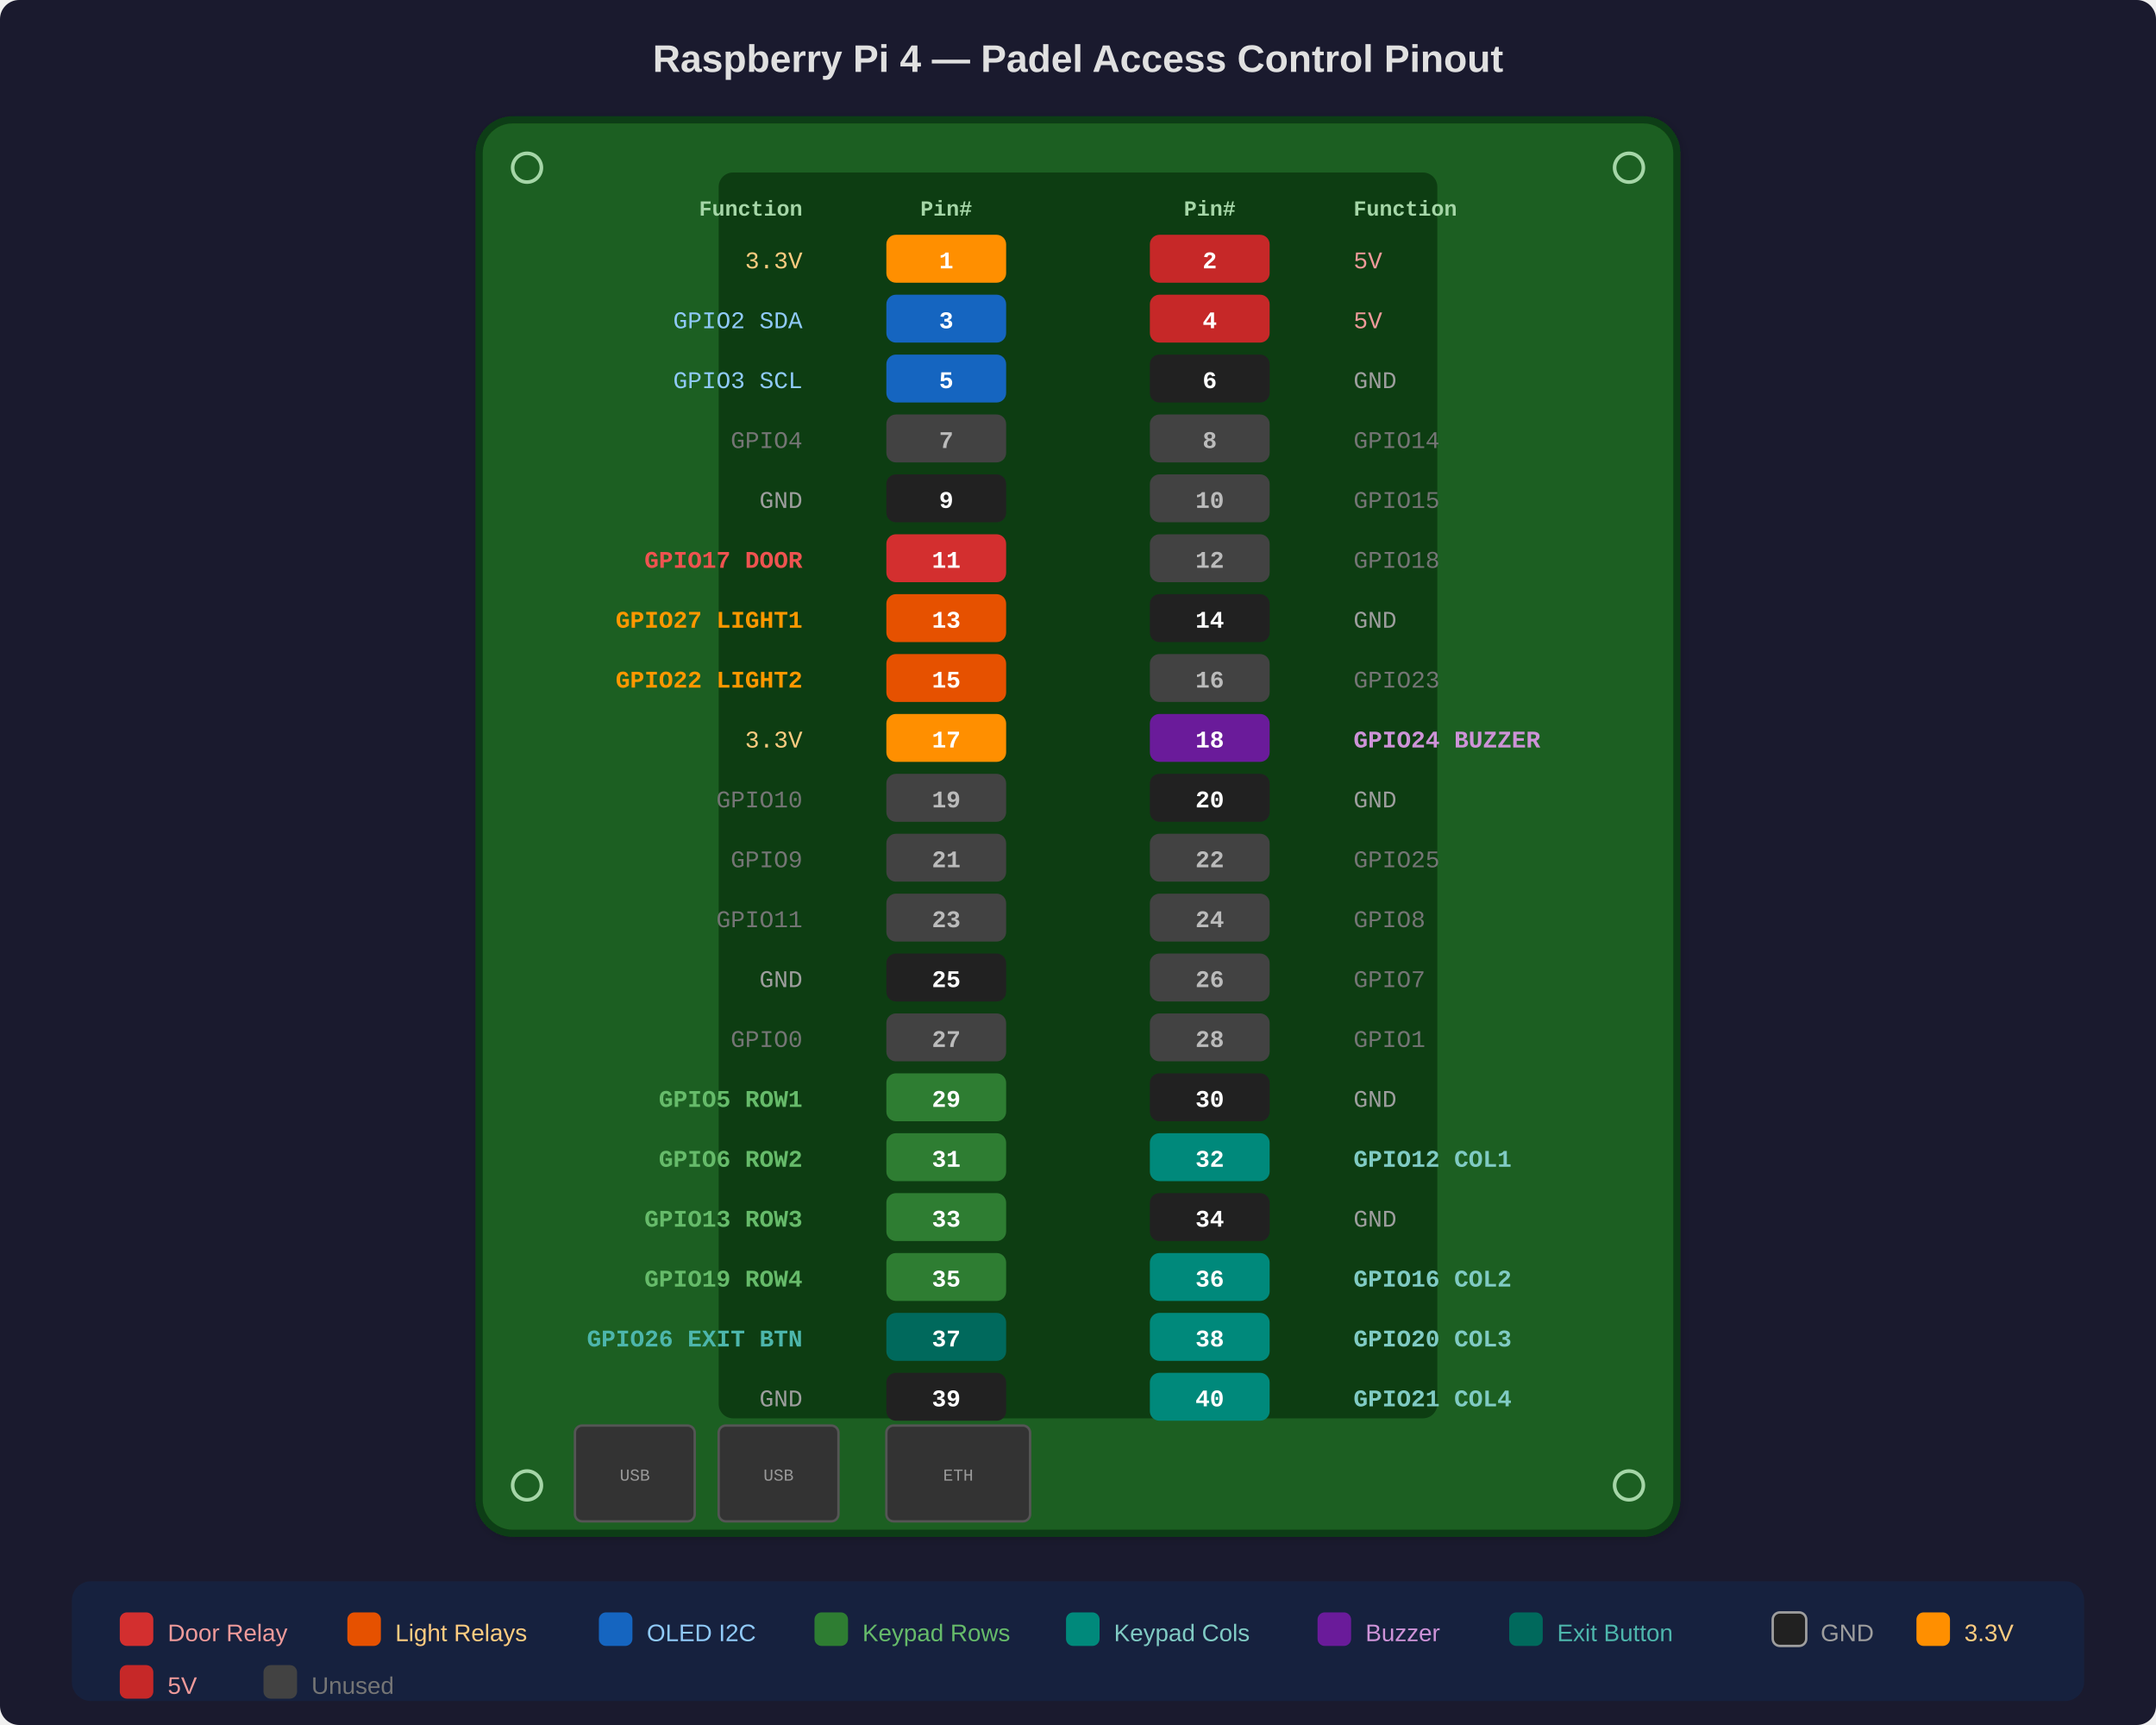
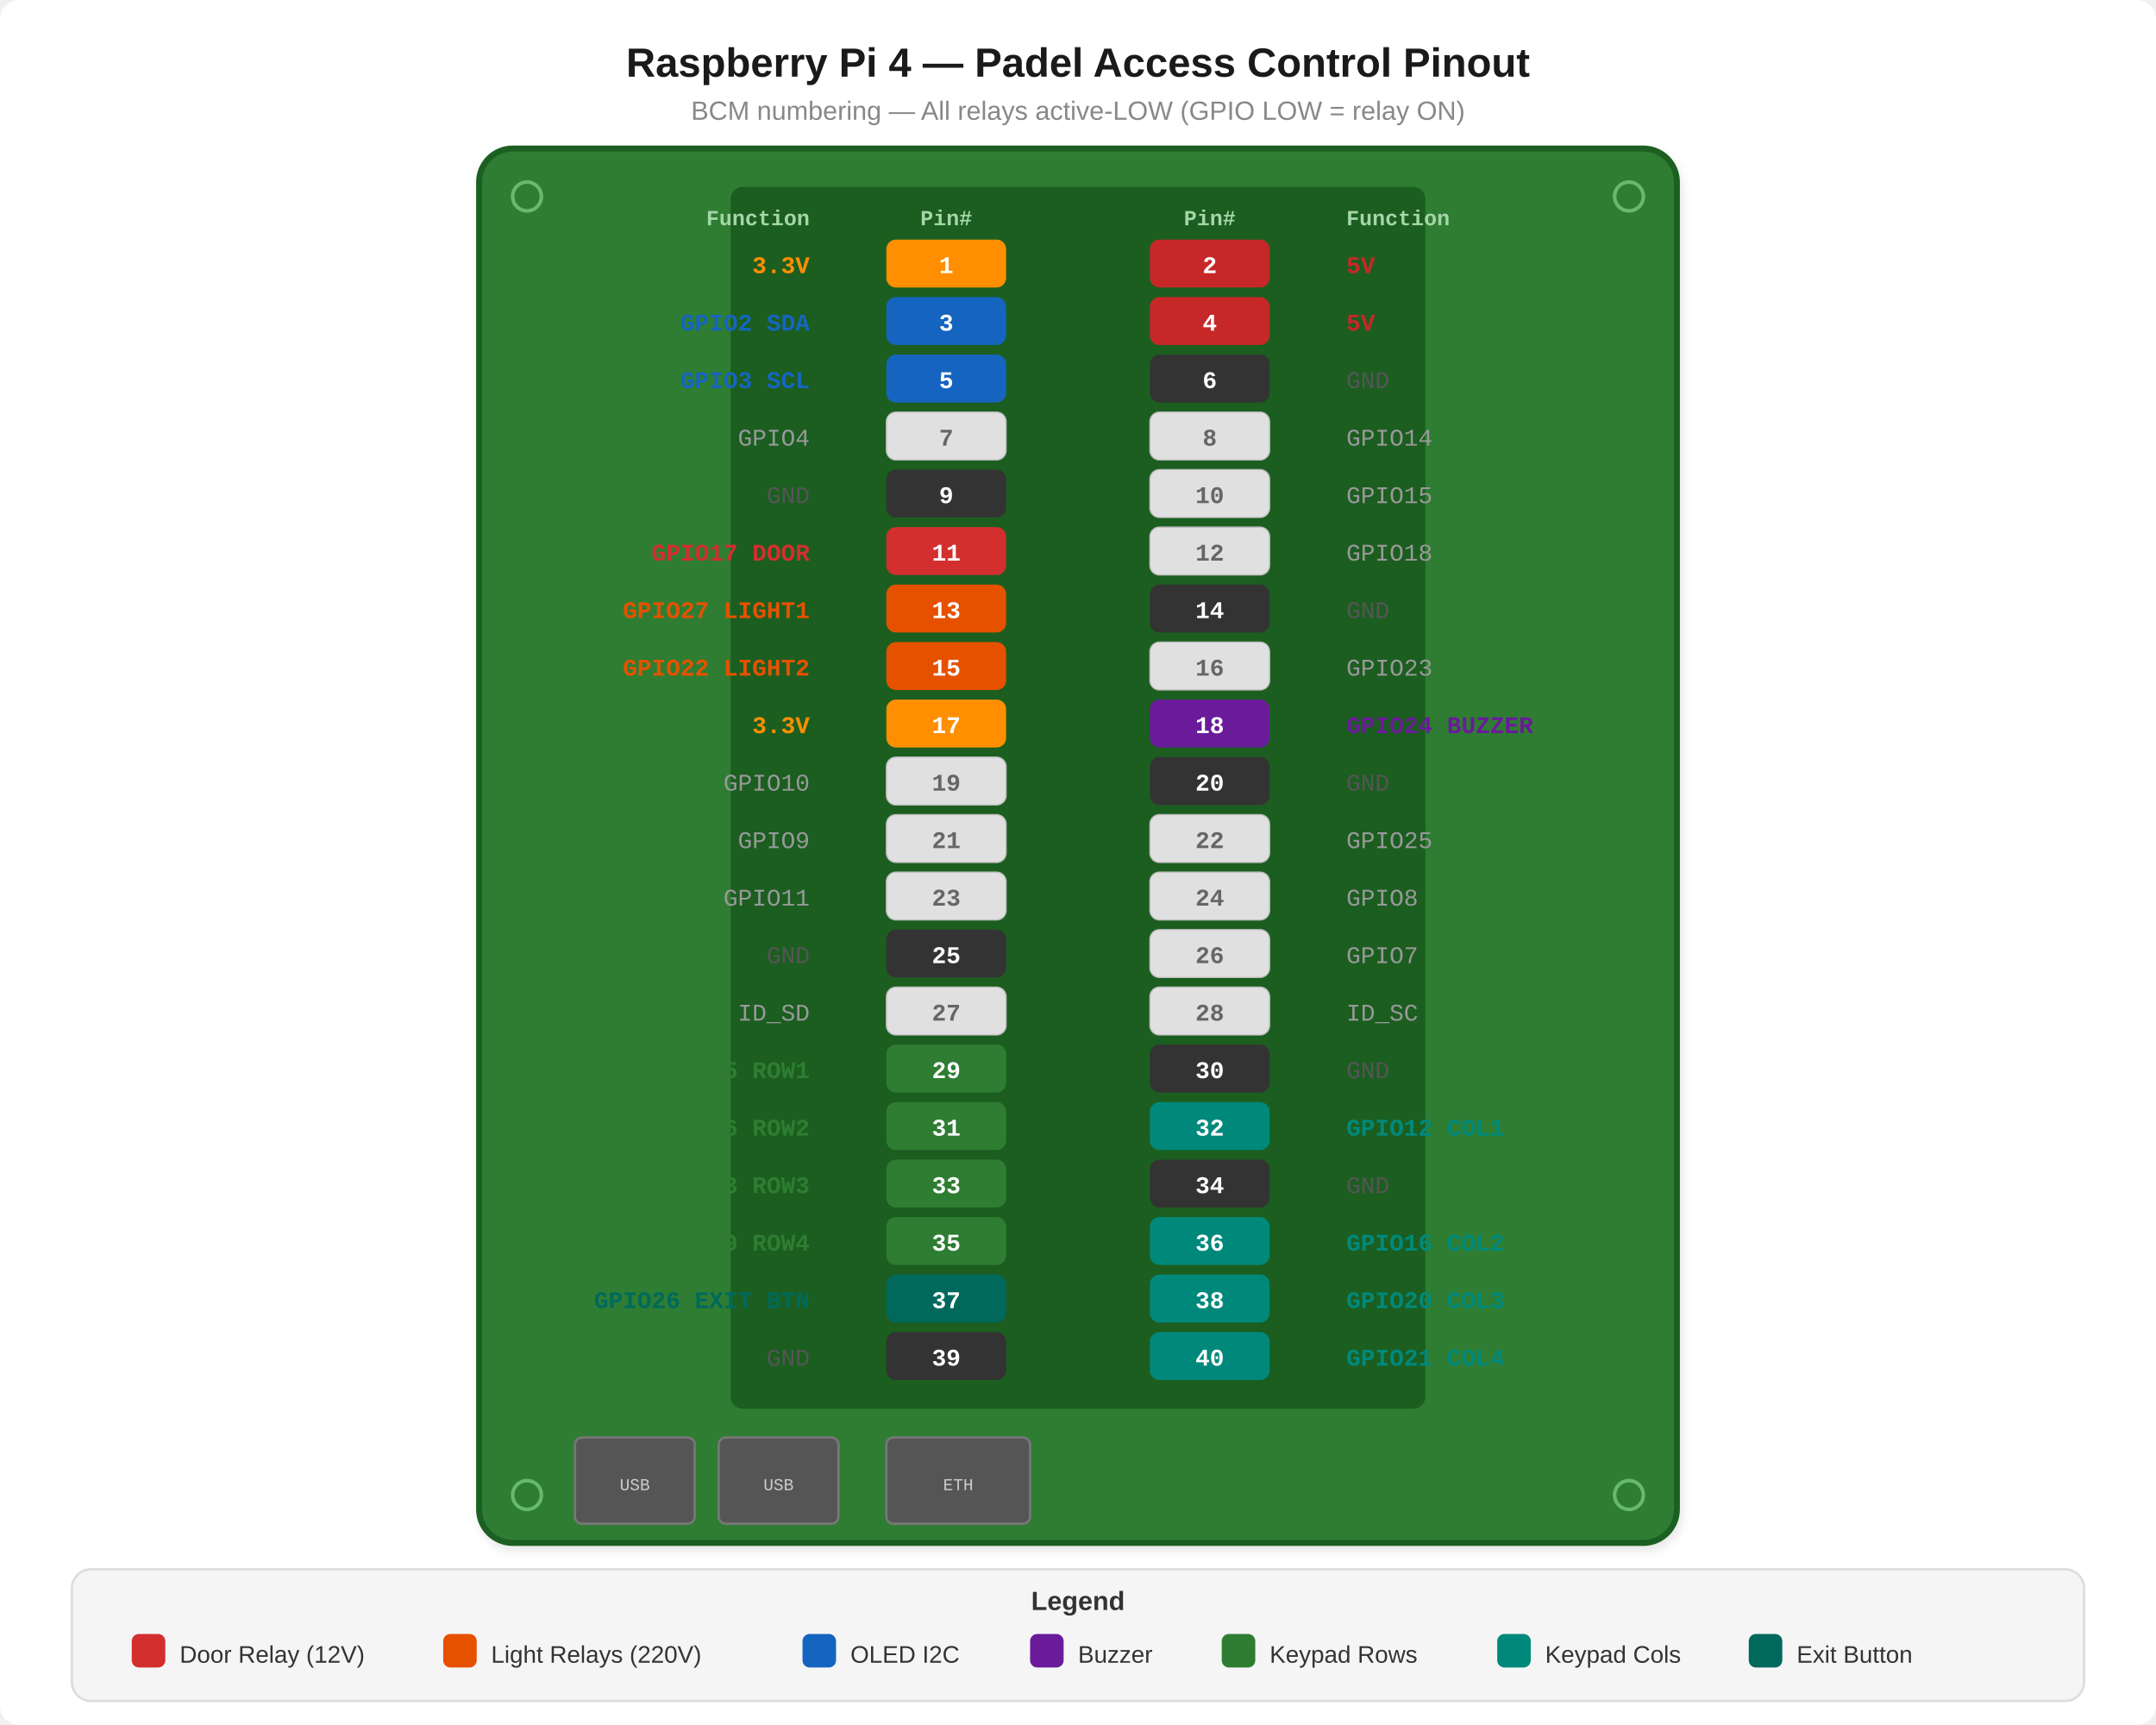
<svg xmlns="http://www.w3.org/2000/svg" viewBox="0 0 900 720" font-family="'Courier New', monospace">
  <defs>
    <filter id="shadow" x="-2%" y="-2%" width="104%" height="104%">
-       <feDropShadow dx="1" dy="1" stdDeviation="2" flood-opacity="0.15" />
+       <feDropShadow dx="1" dy="2" stdDeviation="2" flood-opacity="0.1" />
    </filter>
  </defs>
-   <rect width="900" height="720" rx="8" fill="#1a1a2e" />
-   <text x="450" y="30" text-anchor="middle" font-size="16" font-weight="bold" fill="#e0e0e0" font-family="Arial, sans-serif">Raspberry Pi 4 — Padel Access Control Pinout</text>
-   <rect x="200" y="50" width="500" height="590" rx="14" fill="#1b5e20" stroke="#0d3d12" stroke-width="3" filter="url(#shadow)" />
-   <circle cx="220" cy="70" r="6" fill="none" stroke="#a5d6a7" stroke-width="1.5" />
-   <circle cx="680" cy="70" r="6" fill="none" stroke="#a5d6a7" stroke-width="1.5" />
-   <circle cx="220" cy="620" r="6" fill="none" stroke="#a5d6a7" stroke-width="1.5" />
-   <circle cx="680" cy="620" r="6" fill="none" stroke="#a5d6a7" stroke-width="1.5" />
-   <rect x="240" y="595" width="50" height="40" rx="3" fill="#333" stroke="#555" stroke-width="1" />
-   <text x="265" y="618" text-anchor="middle" font-size="7" fill="#999">USB</text>
-   <rect x="300" y="595" width="50" height="40" rx="3" fill="#333" stroke="#555" stroke-width="1" />
-   <text x="325" y="618" text-anchor="middle" font-size="7" fill="#999">USB</text>
-   <rect x="370" y="595" width="60" height="40" rx="3" fill="#333" stroke="#555" stroke-width="1" />
-   <text x="400" y="618" text-anchor="middle" font-size="7" fill="#999">ETH</text>
-   <rect x="300" y="72" width="300" height="520" rx="6" fill="#0d3d12" />
-   <text x="395" y="90" text-anchor="middle" font-size="9" fill="#a5d6a7" font-weight="bold">Pin#</text>
-   <text x="505" y="90" text-anchor="middle" font-size="9" fill="#a5d6a7" font-weight="bold">Pin#</text>
-   <text x="335" y="90" text-anchor="end" font-size="9" fill="#a5d6a7" font-weight="bold">Function</text>
-   <text x="565" y="90" text-anchor="start" font-size="9" fill="#a5d6a7" font-weight="bold">Function</text>
-   <rect x="370" y="98" width="50" height="20" rx="4" fill="#ff8f00" />
-   <text x="395" y="112" text-anchor="middle" font-size="10" fill="#fff" font-weight="bold">1</text>
-   <text x="335" y="112" text-anchor="end" font-size="10" fill="#ffcc80">3.3V</text>
-   <rect x="480" y="98" width="50" height="20" rx="4" fill="#c62828" />
-   <text x="505" y="112" text-anchor="middle" font-size="10" fill="#fff" font-weight="bold">2</text>
-   <text x="565" y="112" text-anchor="start" font-size="10" fill="#ef9a9a">5V</text>
-   <rect x="370" y="123" width="50" height="20" rx="4" fill="#1565c0" />
-   <text x="395" y="137" text-anchor="middle" font-size="10" fill="#fff" font-weight="bold">3</text>
-   <text x="335" y="137" text-anchor="end" font-size="10" fill="#90caf9">GPIO2 SDA</text>
-   <rect x="480" y="123" width="50" height="20" rx="4" fill="#c62828" />
-   <text x="505" y="137" text-anchor="middle" font-size="10" fill="#fff" font-weight="bold">4</text>
-   <text x="565" y="137" text-anchor="start" font-size="10" fill="#ef9a9a">5V</text>
+   <rect width="900" height="720" rx="8" fill="#ffffff" />
+   <text x="450" y="32" text-anchor="middle" font-size="17" font-weight="bold" fill="#1a1a1a" font-family="Arial, sans-serif">Raspberry Pi 4 — Padel Access Control Pinout</text>
+   <text x="450" y="50" text-anchor="middle" font-size="11" fill="#888" font-family="Arial, sans-serif">BCM numbering — All relays active-LOW (GPIO LOW = relay ON)</text>
+   <rect x="200" y="62" width="500" height="582" rx="14" fill="#2e7d32" stroke="#1b5e20" stroke-width="2.5" filter="url(#shadow)" />
+   <circle cx="220" cy="82" r="6" fill="none" stroke="#66bb6a" stroke-width="1.5" />
+   <circle cx="680" cy="82" r="6" fill="none" stroke="#66bb6a" stroke-width="1.5" />
+   <circle cx="220" cy="624" r="6" fill="none" stroke="#66bb6a" stroke-width="1.5" />
+   <circle cx="680" cy="624" r="6" fill="none" stroke="#66bb6a" stroke-width="1.5" />
+   <rect x="240" y="600" width="50" height="36" rx="3" fill="#555" stroke="#777" stroke-width="1" />
+   <text x="265" y="622" text-anchor="middle" font-size="7" fill="#ccc">USB</text>
+   <rect x="300" y="600" width="50" height="36" rx="3" fill="#555" stroke="#777" stroke-width="1" />
+   <text x="325" y="622" text-anchor="middle" font-size="7" fill="#ccc">USB</text>
+   <rect x="370" y="600" width="60" height="36" rx="3" fill="#555" stroke="#777" stroke-width="1" />
+   <text x="400" y="622" text-anchor="middle" font-size="7" fill="#ccc">ETH</text>
+   <rect x="305" y="78" width="290" height="510" rx="5" fill="#1b5e20" />
+   <text x="395" y="94" text-anchor="middle" font-size="9" fill="#a5d6a7" font-weight="bold">Pin#</text>
+   <text x="505" y="94" text-anchor="middle" font-size="9" fill="#a5d6a7" font-weight="bold">Pin#</text>
+   <text x="338" y="94" text-anchor="end" font-size="9" fill="#a5d6a7" font-weight="bold">Function</text>
+   <text x="562" y="94" text-anchor="start" font-size="9" fill="#a5d6a7" font-weight="bold">Function</text>
+   <rect x="370" y="100" width="50" height="20" rx="4" fill="#ff8f00" />
+   <text x="395" y="114" text-anchor="middle" font-size="10" fill="#fff" font-weight="bold">1</text>
+   <text x="338" y="114" text-anchor="end" font-size="10" fill="#ff8f00" font-weight="bold">3.3V</text>
+   <rect x="480" y="100" width="50" height="20" rx="4" fill="#c62828" />
+   <text x="505" y="114" text-anchor="middle" font-size="10" fill="#fff" font-weight="bold">2</text>
+   <text x="562" y="114" text-anchor="start" font-size="10" fill="#c62828" font-weight="bold">5V</text>
+   <rect x="370" y="124" width="50" height="20" rx="4" fill="#1565c0" />
+   <text x="395" y="138" text-anchor="middle" font-size="10" fill="#fff" font-weight="bold">3</text>
+   <text x="338" y="138" text-anchor="end" font-size="10" fill="#1565c0" font-weight="bold">GPIO2 SDA</text>
+   <rect x="480" y="124" width="50" height="20" rx="4" fill="#c62828" />
+   <text x="505" y="138" text-anchor="middle" font-size="10" fill="#fff" font-weight="bold">4</text>
+   <text x="562" y="138" text-anchor="start" font-size="10" fill="#c62828" font-weight="bold">5V</text>
  <rect x="370" y="148" width="50" height="20" rx="4" fill="#1565c0" />
  <text x="395" y="162" text-anchor="middle" font-size="10" fill="#fff" font-weight="bold">5</text>
-   <text x="335" y="162" text-anchor="end" font-size="10" fill="#90caf9">GPIO3 SCL</text>
-   <rect x="480" y="148" width="50" height="20" rx="4" fill="#212121" />
+   <text x="338" y="162" text-anchor="end" font-size="10" fill="#1565c0" font-weight="bold">GPIO3 SCL</text>
+   <rect x="480" y="148" width="50" height="20" rx="4" fill="#333" />
  <text x="505" y="162" text-anchor="middle" font-size="10" fill="#fff" font-weight="bold">6</text>
-   <text x="565" y="162" text-anchor="start" font-size="10" fill="#9e9e9e">GND</text>
-   <rect x="370" y="173" width="50" height="20" rx="4" fill="#424242" />
-   <text x="395" y="187" text-anchor="middle" font-size="10" fill="#bbb" font-weight="bold">7</text>
-   <text x="335" y="187" text-anchor="end" font-size="10" fill="#757575">GPIO4</text>
-   <rect x="480" y="173" width="50" height="20" rx="4" fill="#424242" />
-   <text x="505" y="187" text-anchor="middle" font-size="10" fill="#bbb" font-weight="bold">8</text>
-   <text x="565" y="187" text-anchor="start" font-size="10" fill="#757575">GPIO14</text>
-   <rect x="370" y="198" width="50" height="20" rx="4" fill="#212121" />
-   <text x="395" y="212" text-anchor="middle" font-size="10" fill="#fff" font-weight="bold">9</text>
-   <text x="335" y="212" text-anchor="end" font-size="10" fill="#9e9e9e">GND</text>
-   <rect x="480" y="198" width="50" height="20" rx="4" fill="#424242" />
-   <text x="505" y="212" text-anchor="middle" font-size="10" fill="#bbb" font-weight="bold">10</text>
-   <text x="565" y="212" text-anchor="start" font-size="10" fill="#757575">GPIO15</text>
-   <rect x="370" y="223" width="50" height="20" rx="4" fill="#d32f2f" />
-   <text x="395" y="237" text-anchor="middle" font-size="10" fill="#fff" font-weight="bold">11</text>
-   <text x="335" y="237" text-anchor="end" font-size="10" fill="#ef5350" font-weight="bold">GPIO17 DOOR</text>
-   <rect x="480" y="223" width="50" height="20" rx="4" fill="#424242" />
-   <text x="505" y="237" text-anchor="middle" font-size="10" fill="#bbb" font-weight="bold">12</text>
-   <text x="565" y="237" text-anchor="start" font-size="10" fill="#757575">GPIO18</text>
-   <rect x="370" y="248" width="50" height="20" rx="4" fill="#e65100" />
-   <text x="395" y="262" text-anchor="middle" font-size="10" fill="#fff" font-weight="bold">13</text>
-   <text x="335" y="262" text-anchor="end" font-size="10" fill="#ff9800" font-weight="bold">GPIO27 LIGHT1</text>
-   <rect x="480" y="248" width="50" height="20" rx="4" fill="#212121" />
-   <text x="505" y="262" text-anchor="middle" font-size="10" fill="#fff" font-weight="bold">14</text>
-   <text x="565" y="262" text-anchor="start" font-size="10" fill="#9e9e9e">GND</text>
-   <rect x="370" y="273" width="50" height="20" rx="4" fill="#e65100" />
-   <text x="395" y="287" text-anchor="middle" font-size="10" fill="#fff" font-weight="bold">15</text>
-   <text x="335" y="287" text-anchor="end" font-size="10" fill="#ff9800" font-weight="bold">GPIO22 LIGHT2</text>
-   <rect x="480" y="273" width="50" height="20" rx="4" fill="#424242" />
-   <text x="505" y="287" text-anchor="middle" font-size="10" fill="#bbb" font-weight="bold">16</text>
-   <text x="565" y="287" text-anchor="start" font-size="10" fill="#757575">GPIO23</text>
-   <rect x="370" y="298" width="50" height="20" rx="4" fill="#ff8f00" />
-   <text x="395" y="312" text-anchor="middle" font-size="10" fill="#fff" font-weight="bold">17</text>
-   <text x="335" y="312" text-anchor="end" font-size="10" fill="#ffcc80">3.3V</text>
-   <rect x="480" y="298" width="50" height="20" rx="4" fill="#6a1b9a" />
-   <text x="505" y="312" text-anchor="middle" font-size="10" fill="#fff" font-weight="bold">18</text>
-   <text x="565" y="312" text-anchor="start" font-size="10" fill="#ce93d8" font-weight="bold">GPIO24 BUZZER</text>
-   <rect x="370" y="323" width="50" height="20" rx="4" fill="#424242" />
-   <text x="395" y="337" text-anchor="middle" font-size="10" fill="#bbb" font-weight="bold">19</text>
-   <text x="335" y="337" text-anchor="end" font-size="10" fill="#757575">GPIO10</text>
-   <rect x="480" y="323" width="50" height="20" rx="4" fill="#212121" />
-   <text x="505" y="337" text-anchor="middle" font-size="10" fill="#fff" font-weight="bold">20</text>
-   <text x="565" y="337" text-anchor="start" font-size="10" fill="#9e9e9e">GND</text>
-   <rect x="370" y="348" width="50" height="20" rx="4" fill="#424242" />
-   <text x="395" y="362" text-anchor="middle" font-size="10" fill="#bbb" font-weight="bold">21</text>
-   <text x="335" y="362" text-anchor="end" font-size="10" fill="#757575">GPIO9</text>
-   <rect x="480" y="348" width="50" height="20" rx="4" fill="#424242" />
-   <text x="505" y="362" text-anchor="middle" font-size="10" fill="#bbb" font-weight="bold">22</text>
-   <text x="565" y="362" text-anchor="start" font-size="10" fill="#757575">GPIO25</text>
-   <rect x="370" y="373" width="50" height="20" rx="4" fill="#424242" />
-   <text x="395" y="387" text-anchor="middle" font-size="10" fill="#bbb" font-weight="bold">23</text>
-   <text x="335" y="387" text-anchor="end" font-size="10" fill="#757575">GPIO11</text>
-   <rect x="480" y="373" width="50" height="20" rx="4" fill="#424242" />
-   <text x="505" y="387" text-anchor="middle" font-size="10" fill="#bbb" font-weight="bold">24</text>
-   <text x="565" y="387" text-anchor="start" font-size="10" fill="#757575">GPIO8</text>
-   <rect x="370" y="398" width="50" height="20" rx="4" fill="#212121" />
-   <text x="395" y="412" text-anchor="middle" font-size="10" fill="#fff" font-weight="bold">25</text>
-   <text x="335" y="412" text-anchor="end" font-size="10" fill="#9e9e9e">GND</text>
-   <rect x="480" y="398" width="50" height="20" rx="4" fill="#424242" />
-   <text x="505" y="412" text-anchor="middle" font-size="10" fill="#bbb" font-weight="bold">26</text>
-   <text x="565" y="412" text-anchor="start" font-size="10" fill="#757575">GPIO7</text>
-   <rect x="370" y="423" width="50" height="20" rx="4" fill="#424242" />
-   <text x="395" y="437" text-anchor="middle" font-size="10" fill="#bbb" font-weight="bold">27</text>
-   <text x="335" y="437" text-anchor="end" font-size="10" fill="#757575">GPIO0</text>
-   <rect x="480" y="423" width="50" height="20" rx="4" fill="#424242" />
-   <text x="505" y="437" text-anchor="middle" font-size="10" fill="#bbb" font-weight="bold">28</text>
-   <text x="565" y="437" text-anchor="start" font-size="10" fill="#757575">GPIO1</text>
-   <rect x="370" y="448" width="50" height="20" rx="4" fill="#2e7d32" />
-   <text x="395" y="462" text-anchor="middle" font-size="10" fill="#fff" font-weight="bold">29</text>
-   <text x="335" y="462" text-anchor="end" font-size="10" fill="#66bb6a" font-weight="bold">GPIO5 ROW1</text>
-   <rect x="480" y="448" width="50" height="20" rx="4" fill="#212121" />
-   <text x="505" y="462" text-anchor="middle" font-size="10" fill="#fff" font-weight="bold">30</text>
-   <text x="565" y="462" text-anchor="start" font-size="10" fill="#9e9e9e">GND</text>
-   <rect x="370" y="473" width="50" height="20" rx="4" fill="#2e7d32" />
-   <text x="395" y="487" text-anchor="middle" font-size="10" fill="#fff" font-weight="bold">31</text>
-   <text x="335" y="487" text-anchor="end" font-size="10" fill="#66bb6a" font-weight="bold">GPIO6 ROW2</text>
-   <rect x="480" y="473" width="50" height="20" rx="4" fill="#00897b" />
-   <text x="505" y="487" text-anchor="middle" font-size="10" fill="#fff" font-weight="bold">32</text>
-   <text x="565" y="487" text-anchor="start" font-size="10" fill="#80cbc4" font-weight="bold">GPIO12 COL1</text>
-   <rect x="370" y="498" width="50" height="20" rx="4" fill="#2e7d32" />
-   <text x="395" y="512" text-anchor="middle" font-size="10" fill="#fff" font-weight="bold">33</text>
-   <text x="335" y="512" text-anchor="end" font-size="10" fill="#66bb6a" font-weight="bold">GPIO13 ROW3</text>
-   <rect x="480" y="498" width="50" height="20" rx="4" fill="#212121" />
-   <text x="505" y="512" text-anchor="middle" font-size="10" fill="#fff" font-weight="bold">34</text>
-   <text x="565" y="512" text-anchor="start" font-size="10" fill="#9e9e9e">GND</text>
-   <rect x="370" y="523" width="50" height="20" rx="4" fill="#2e7d32" />
-   <text x="395" y="537" text-anchor="middle" font-size="10" fill="#fff" font-weight="bold">35</text>
-   <text x="335" y="537" text-anchor="end" font-size="10" fill="#66bb6a" font-weight="bold">GPIO19 ROW4</text>
-   <rect x="480" y="523" width="50" height="20" rx="4" fill="#00897b" />
-   <text x="505" y="537" text-anchor="middle" font-size="10" fill="#fff" font-weight="bold">36</text>
-   <text x="565" y="537" text-anchor="start" font-size="10" fill="#80cbc4" font-weight="bold">GPIO16 COL2</text>
-   <rect x="370" y="548" width="50" height="20" rx="4" fill="#00695c" />
-   <text x="395" y="562" text-anchor="middle" font-size="10" fill="#fff" font-weight="bold">37</text>
-   <text x="335" y="562" text-anchor="end" font-size="10" fill="#4db6ac" font-weight="bold">GPIO26 EXIT BTN</text>
-   <rect x="480" y="548" width="50" height="20" rx="4" fill="#00897b" />
-   <text x="505" y="562" text-anchor="middle" font-size="10" fill="#fff" font-weight="bold">38</text>
-   <text x="565" y="562" text-anchor="start" font-size="10" fill="#80cbc4" font-weight="bold">GPIO20 COL3</text>
-   <rect x="370" y="573" width="50" height="20" rx="4" fill="#212121" />
-   <text x="395" y="587" text-anchor="middle" font-size="10" fill="#fff" font-weight="bold">39</text>
-   <text x="335" y="587" text-anchor="end" font-size="10" fill="#9e9e9e">GND</text>
-   <rect x="480" y="573" width="50" height="20" rx="4" fill="#00897b" />
-   <text x="505" y="587" text-anchor="middle" font-size="10" fill="#fff" font-weight="bold">40</text>
-   <text x="565" y="587" text-anchor="start" font-size="10" fill="#80cbc4" font-weight="bold">GPIO21 COL4</text>
-   <rect x="30" y="660" width="840" height="50" rx="8" fill="#16213e" />
-   <rect x="50" y="673" width="14" height="14" rx="3" fill="#d32f2f" />
-   <text x="70" y="685" font-size="10" fill="#ef9a9a" font-family="Arial">Door Relay</text>
-   <rect x="145" y="673" width="14" height="14" rx="3" fill="#e65100" />
-   <text x="165" y="685" font-size="10" fill="#ffcc80" font-family="Arial">Light Relays</text>
-   <rect x="250" y="673" width="14" height="14" rx="3" fill="#1565c0" />
-   <text x="270" y="685" font-size="10" fill="#90caf9" font-family="Arial">OLED I2C</text>
-   <rect x="340" y="673" width="14" height="14" rx="3" fill="#2e7d32" />
-   <text x="360" y="685" font-size="10" fill="#66bb6a" font-family="Arial">Keypad Rows</text>
-   <rect x="445" y="673" width="14" height="14" rx="3" fill="#00897b" />
-   <text x="465" y="685" font-size="10" fill="#80cbc4" font-family="Arial">Keypad Cols</text>
-   <rect x="550" y="673" width="14" height="14" rx="3" fill="#6a1b9a" />
-   <text x="570" y="685" font-size="10" fill="#ce93d8" font-family="Arial">Buzzer</text>
-   <rect x="630" y="673" width="14" height="14" rx="3" fill="#00695c" />
-   <text x="650" y="685" font-size="10" fill="#4db6ac" font-family="Arial">Exit Button</text>
-   <rect x="740" y="673" width="14" height="14" rx="3" fill="#212121" stroke="#9e9e9e" stroke-width="1" />
-   <text x="760" y="685" font-size="10" fill="#9e9e9e" font-family="Arial">GND</text>
-   <rect x="800" y="673" width="14" height="14" rx="3" fill="#ff8f00" />
-   <text x="820" y="685" font-size="10" fill="#ffcc80" font-family="Arial">3.3V</text>
-   <rect x="50" y="695" width="14" height="14" rx="3" fill="#c62828" />
-   <text x="70" y="707" font-size="10" fill="#ef9a9a" font-family="Arial">5V</text>
-   <rect x="110" y="695" width="14" height="14" rx="3" fill="#424242" />
-   <text x="130" y="707" font-size="10" fill="#757575" font-family="Arial">Unused</text>
+   <text x="562" y="162" text-anchor="start" font-size="10" fill="#555">GND</text>
+   <rect x="370" y="172" width="50" height="20" rx="4" fill="#e0e0e0" stroke="#bbb" stroke-width="0.5" />
+   <text x="395" y="186" text-anchor="middle" font-size="10" fill="#666" font-weight="bold">7</text>
+   <text x="338" y="186" text-anchor="end" font-size="10" fill="#999">GPIO4</text>
+   <rect x="480" y="172" width="50" height="20" rx="4" fill="#e0e0e0" stroke="#bbb" stroke-width="0.5" />
+   <text x="505" y="186" text-anchor="middle" font-size="10" fill="#666" font-weight="bold">8</text>
+   <text x="562" y="186" text-anchor="start" font-size="10" fill="#999">GPIO14</text>
+   <rect x="370" y="196" width="50" height="20" rx="4" fill="#333" />
+   <text x="395" y="210" text-anchor="middle" font-size="10" fill="#fff" font-weight="bold">9</text>
+   <text x="338" y="210" text-anchor="end" font-size="10" fill="#555">GND</text>
+   <rect x="480" y="196" width="50" height="20" rx="4" fill="#e0e0e0" stroke="#bbb" stroke-width="0.5" />
+   <text x="505" y="210" text-anchor="middle" font-size="10" fill="#666" font-weight="bold">10</text>
+   <text x="562" y="210" text-anchor="start" font-size="10" fill="#999">GPIO15</text>
+   <rect x="370" y="220" width="50" height="20" rx="4" fill="#d32f2f" />
+   <text x="395" y="234" text-anchor="middle" font-size="10" fill="#fff" font-weight="bold">11</text>
+   <text x="338" y="234" text-anchor="end" font-size="10" fill="#d32f2f" font-weight="bold">GPIO17 DOOR</text>
+   <rect x="480" y="220" width="50" height="20" rx="4" fill="#e0e0e0" stroke="#bbb" stroke-width="0.5" />
+   <text x="505" y="234" text-anchor="middle" font-size="10" fill="#666" font-weight="bold">12</text>
+   <text x="562" y="234" text-anchor="start" font-size="10" fill="#999">GPIO18</text>
+   <rect x="370" y="244" width="50" height="20" rx="4" fill="#e65100" />
+   <text x="395" y="258" text-anchor="middle" font-size="10" fill="#fff" font-weight="bold">13</text>
+   <text x="338" y="258" text-anchor="end" font-size="10" fill="#e65100" font-weight="bold">GPIO27 LIGHT1</text>
+   <rect x="480" y="244" width="50" height="20" rx="4" fill="#333" />
+   <text x="505" y="258" text-anchor="middle" font-size="10" fill="#fff" font-weight="bold">14</text>
+   <text x="562" y="258" text-anchor="start" font-size="10" fill="#555">GND</text>
+   <rect x="370" y="268" width="50" height="20" rx="4" fill="#e65100" />
+   <text x="395" y="282" text-anchor="middle" font-size="10" fill="#fff" font-weight="bold">15</text>
+   <text x="338" y="282" text-anchor="end" font-size="10" fill="#e65100" font-weight="bold">GPIO22 LIGHT2</text>
+   <rect x="480" y="268" width="50" height="20" rx="4" fill="#e0e0e0" stroke="#bbb" stroke-width="0.5" />
+   <text x="505" y="282" text-anchor="middle" font-size="10" fill="#666" font-weight="bold">16</text>
+   <text x="562" y="282" text-anchor="start" font-size="10" fill="#999">GPIO23</text>
+   <rect x="370" y="292" width="50" height="20" rx="4" fill="#ff8f00" />
+   <text x="395" y="306" text-anchor="middle" font-size="10" fill="#fff" font-weight="bold">17</text>
+   <text x="338" y="306" text-anchor="end" font-size="10" fill="#ff8f00" font-weight="bold">3.3V</text>
+   <rect x="480" y="292" width="50" height="20" rx="4" fill="#6a1b9a" />
+   <text x="505" y="306" text-anchor="middle" font-size="10" fill="#fff" font-weight="bold">18</text>
+   <text x="562" y="306" text-anchor="start" font-size="10" fill="#6a1b9a" font-weight="bold">GPIO24 BUZZER</text>
+   <rect x="370" y="316" width="50" height="20" rx="4" fill="#e0e0e0" stroke="#bbb" stroke-width="0.5" />
+   <text x="395" y="330" text-anchor="middle" font-size="10" fill="#666" font-weight="bold">19</text>
+   <text x="338" y="330" text-anchor="end" font-size="10" fill="#999">GPIO10</text>
+   <rect x="480" y="316" width="50" height="20" rx="4" fill="#333" />
+   <text x="505" y="330" text-anchor="middle" font-size="10" fill="#fff" font-weight="bold">20</text>
+   <text x="562" y="330" text-anchor="start" font-size="10" fill="#555">GND</text>
+   <rect x="370" y="340" width="50" height="20" rx="4" fill="#e0e0e0" stroke="#bbb" stroke-width="0.5" />
+   <text x="395" y="354" text-anchor="middle" font-size="10" fill="#666" font-weight="bold">21</text>
+   <text x="338" y="354" text-anchor="end" font-size="10" fill="#999">GPIO9</text>
+   <rect x="480" y="340" width="50" height="20" rx="4" fill="#e0e0e0" stroke="#bbb" stroke-width="0.5" />
+   <text x="505" y="354" text-anchor="middle" font-size="10" fill="#666" font-weight="bold">22</text>
+   <text x="562" y="354" text-anchor="start" font-size="10" fill="#999">GPIO25</text>
+   <rect x="370" y="364" width="50" height="20" rx="4" fill="#e0e0e0" stroke="#bbb" stroke-width="0.5" />
+   <text x="395" y="378" text-anchor="middle" font-size="10" fill="#666" font-weight="bold">23</text>
+   <text x="338" y="378" text-anchor="end" font-size="10" fill="#999">GPIO11</text>
+   <rect x="480" y="364" width="50" height="20" rx="4" fill="#e0e0e0" stroke="#bbb" stroke-width="0.5" />
+   <text x="505" y="378" text-anchor="middle" font-size="10" fill="#666" font-weight="bold">24</text>
+   <text x="562" y="378" text-anchor="start" font-size="10" fill="#999">GPIO8</text>
+   <rect x="370" y="388" width="50" height="20" rx="4" fill="#333" />
+   <text x="395" y="402" text-anchor="middle" font-size="10" fill="#fff" font-weight="bold">25</text>
+   <text x="338" y="402" text-anchor="end" font-size="10" fill="#555">GND</text>
+   <rect x="480" y="388" width="50" height="20" rx="4" fill="#e0e0e0" stroke="#bbb" stroke-width="0.5" />
+   <text x="505" y="402" text-anchor="middle" font-size="10" fill="#666" font-weight="bold">26</text>
+   <text x="562" y="402" text-anchor="start" font-size="10" fill="#999">GPIO7</text>
+   <rect x="370" y="412" width="50" height="20" rx="4" fill="#e0e0e0" stroke="#bbb" stroke-width="0.5" />
+   <text x="395" y="426" text-anchor="middle" font-size="10" fill="#666" font-weight="bold">27</text>
+   <text x="338" y="426" text-anchor="end" font-size="10" fill="#999">ID_SD</text>
+   <rect x="480" y="412" width="50" height="20" rx="4" fill="#e0e0e0" stroke="#bbb" stroke-width="0.5" />
+   <text x="505" y="426" text-anchor="middle" font-size="10" fill="#666" font-weight="bold">28</text>
+   <text x="562" y="426" text-anchor="start" font-size="10" fill="#999">ID_SC</text>
+   <rect x="370" y="436" width="50" height="20" rx="4" fill="#2e7d32" />
+   <text x="395" y="450" text-anchor="middle" font-size="10" fill="#fff" font-weight="bold">29</text>
+   <text x="338" y="450" text-anchor="end" font-size="10" fill="#2e7d32" font-weight="bold">GPIO5 ROW1</text>
+   <rect x="480" y="436" width="50" height="20" rx="4" fill="#333" />
+   <text x="505" y="450" text-anchor="middle" font-size="10" fill="#fff" font-weight="bold">30</text>
+   <text x="562" y="450" text-anchor="start" font-size="10" fill="#555">GND</text>
+   <rect x="370" y="460" width="50" height="20" rx="4" fill="#2e7d32" />
+   <text x="395" y="474" text-anchor="middle" font-size="10" fill="#fff" font-weight="bold">31</text>
+   <text x="338" y="474" text-anchor="end" font-size="10" fill="#2e7d32" font-weight="bold">GPIO6 ROW2</text>
+   <rect x="480" y="460" width="50" height="20" rx="4" fill="#00897b" />
+   <text x="505" y="474" text-anchor="middle" font-size="10" fill="#fff" font-weight="bold">32</text>
+   <text x="562" y="474" text-anchor="start" font-size="10" fill="#00897b" font-weight="bold">GPIO12 COL1</text>
+   <rect x="370" y="484" width="50" height="20" rx="4" fill="#2e7d32" />
+   <text x="395" y="498" text-anchor="middle" font-size="10" fill="#fff" font-weight="bold">33</text>
+   <text x="338" y="498" text-anchor="end" font-size="10" fill="#2e7d32" font-weight="bold">GPIO13 ROW3</text>
+   <rect x="480" y="484" width="50" height="20" rx="4" fill="#333" />
+   <text x="505" y="498" text-anchor="middle" font-size="10" fill="#fff" font-weight="bold">34</text>
+   <text x="562" y="498" text-anchor="start" font-size="10" fill="#555">GND</text>
+   <rect x="370" y="508" width="50" height="20" rx="4" fill="#2e7d32" />
+   <text x="395" y="522" text-anchor="middle" font-size="10" fill="#fff" font-weight="bold">35</text>
+   <text x="338" y="522" text-anchor="end" font-size="10" fill="#2e7d32" font-weight="bold">GPIO19 ROW4</text>
+   <rect x="480" y="508" width="50" height="20" rx="4" fill="#00897b" />
+   <text x="505" y="522" text-anchor="middle" font-size="10" fill="#fff" font-weight="bold">36</text>
+   <text x="562" y="522" text-anchor="start" font-size="10" fill="#00897b" font-weight="bold">GPIO16 COL2</text>
+   <rect x="370" y="532" width="50" height="20" rx="4" fill="#00695c" />
+   <text x="395" y="546" text-anchor="middle" font-size="10" fill="#fff" font-weight="bold">37</text>
+   <text x="338" y="546" text-anchor="end" font-size="10" fill="#00695c" font-weight="bold">GPIO26 EXIT BTN</text>
+   <rect x="480" y="532" width="50" height="20" rx="4" fill="#00897b" />
+   <text x="505" y="546" text-anchor="middle" font-size="10" fill="#fff" font-weight="bold">38</text>
+   <text x="562" y="546" text-anchor="start" font-size="10" fill="#00897b" font-weight="bold">GPIO20 COL3</text>
+   <rect x="370" y="556" width="50" height="20" rx="4" fill="#333" />
+   <text x="395" y="570" text-anchor="middle" font-size="10" fill="#fff" font-weight="bold">39</text>
+   <text x="338" y="570" text-anchor="end" font-size="10" fill="#555">GND</text>
+   <rect x="480" y="556" width="50" height="20" rx="4" fill="#00897b" />
+   <text x="505" y="570" text-anchor="middle" font-size="10" fill="#fff" font-weight="bold">40</text>
+   <text x="562" y="570" text-anchor="start" font-size="10" fill="#00897b" font-weight="bold">GPIO21 COL4</text>
+   <rect x="30" y="655" width="840" height="55" rx="8" fill="#f5f5f5" stroke="#ddd" stroke-width="1" />
+   <text x="450" y="672" text-anchor="middle" font-size="11" fill="#333" font-weight="bold" font-family="Arial, sans-serif">Legend</text>
+   <rect x="55" y="682" width="14" height="14" rx="3" fill="#d32f2f" />
+   <text x="75" y="694" font-size="10" fill="#333" font-family="Arial">Door Relay (12V)</text>
+   <rect x="185" y="682" width="14" height="14" rx="3" fill="#e65100" />
+   <text x="205" y="694" font-size="10" fill="#333" font-family="Arial">Light Relays (220V)</text>
+   <rect x="335" y="682" width="14" height="14" rx="3" fill="#1565c0" />
+   <text x="355" y="694" font-size="10" fill="#333" font-family="Arial">OLED I2C</text>
+   <rect x="430" y="682" width="14" height="14" rx="3" fill="#6a1b9a" />
+   <text x="450" y="694" font-size="10" fill="#333" font-family="Arial">Buzzer</text>
+   <rect x="510" y="682" width="14" height="14" rx="3" fill="#2e7d32" />
+   <text x="530" y="694" font-size="10" fill="#333" font-family="Arial">Keypad Rows</text>
+   <rect x="625" y="682" width="14" height="14" rx="3" fill="#00897b" />
+   <text x="645" y="694" font-size="10" fill="#333" font-family="Arial">Keypad Cols</text>
+   <rect x="730" y="682" width="14" height="14" rx="3" fill="#00695c" />
+   <text x="750" y="694" font-size="10" fill="#333" font-family="Arial">Exit Button</text>
</svg>
